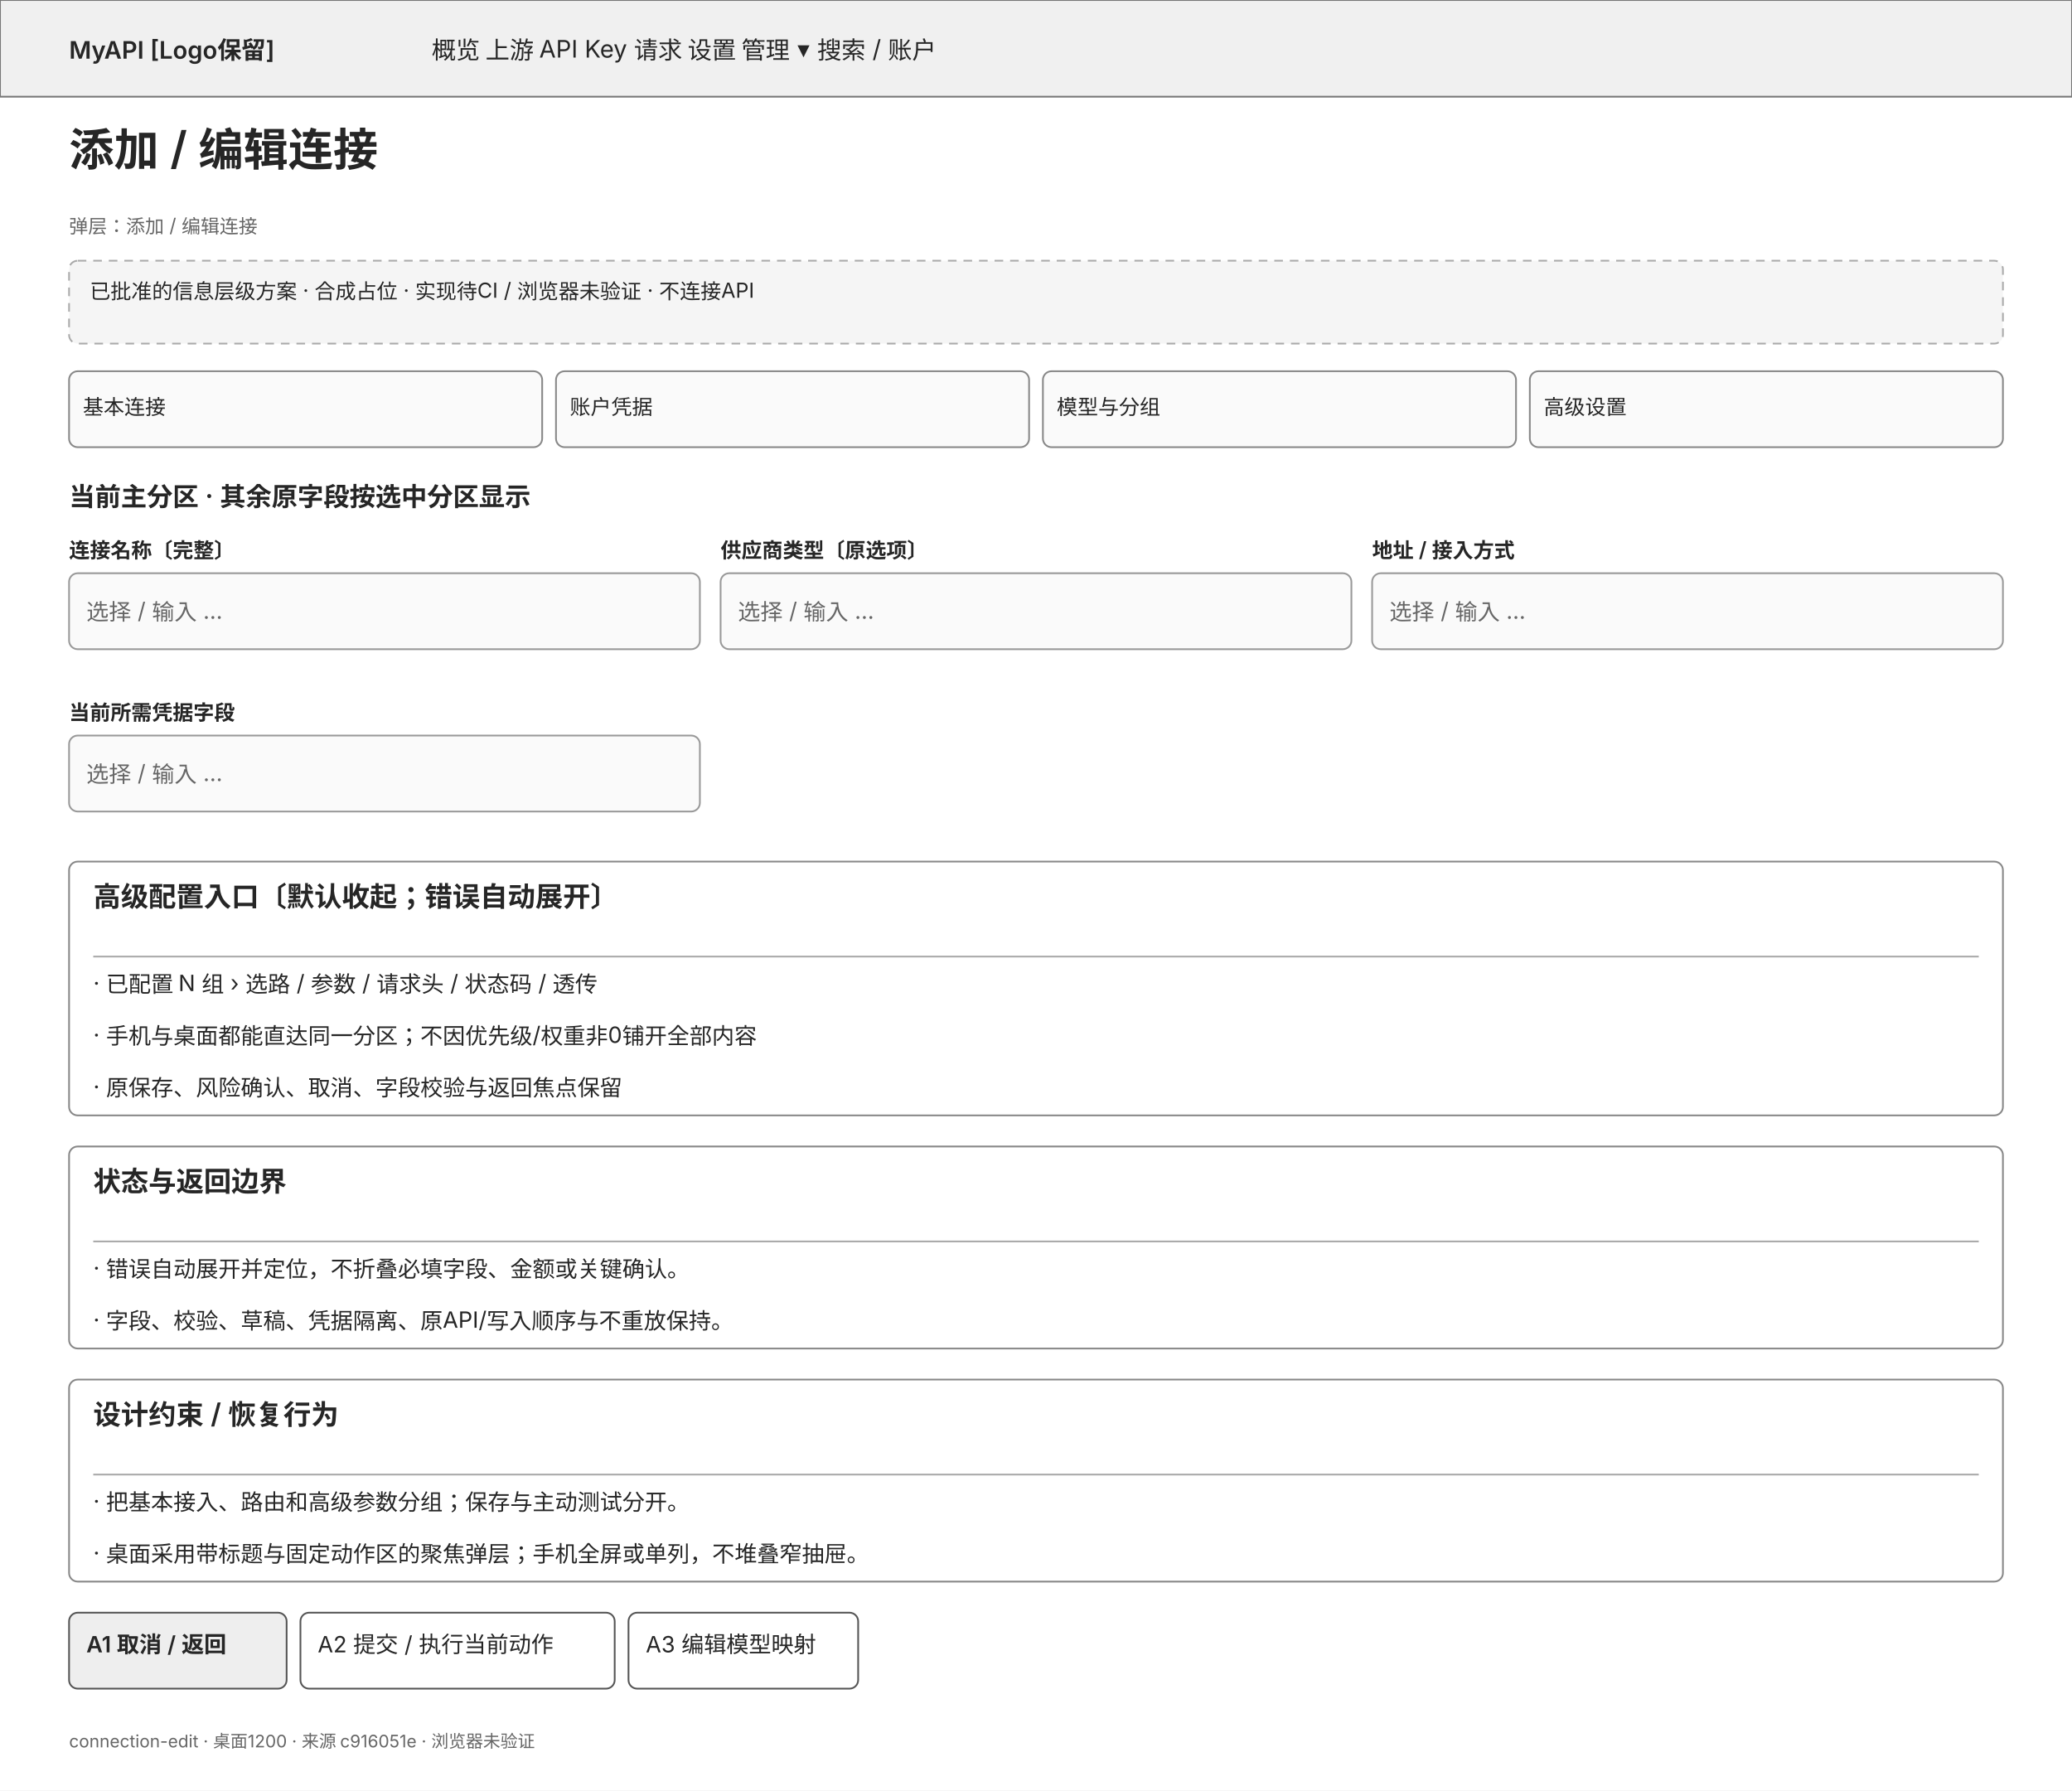
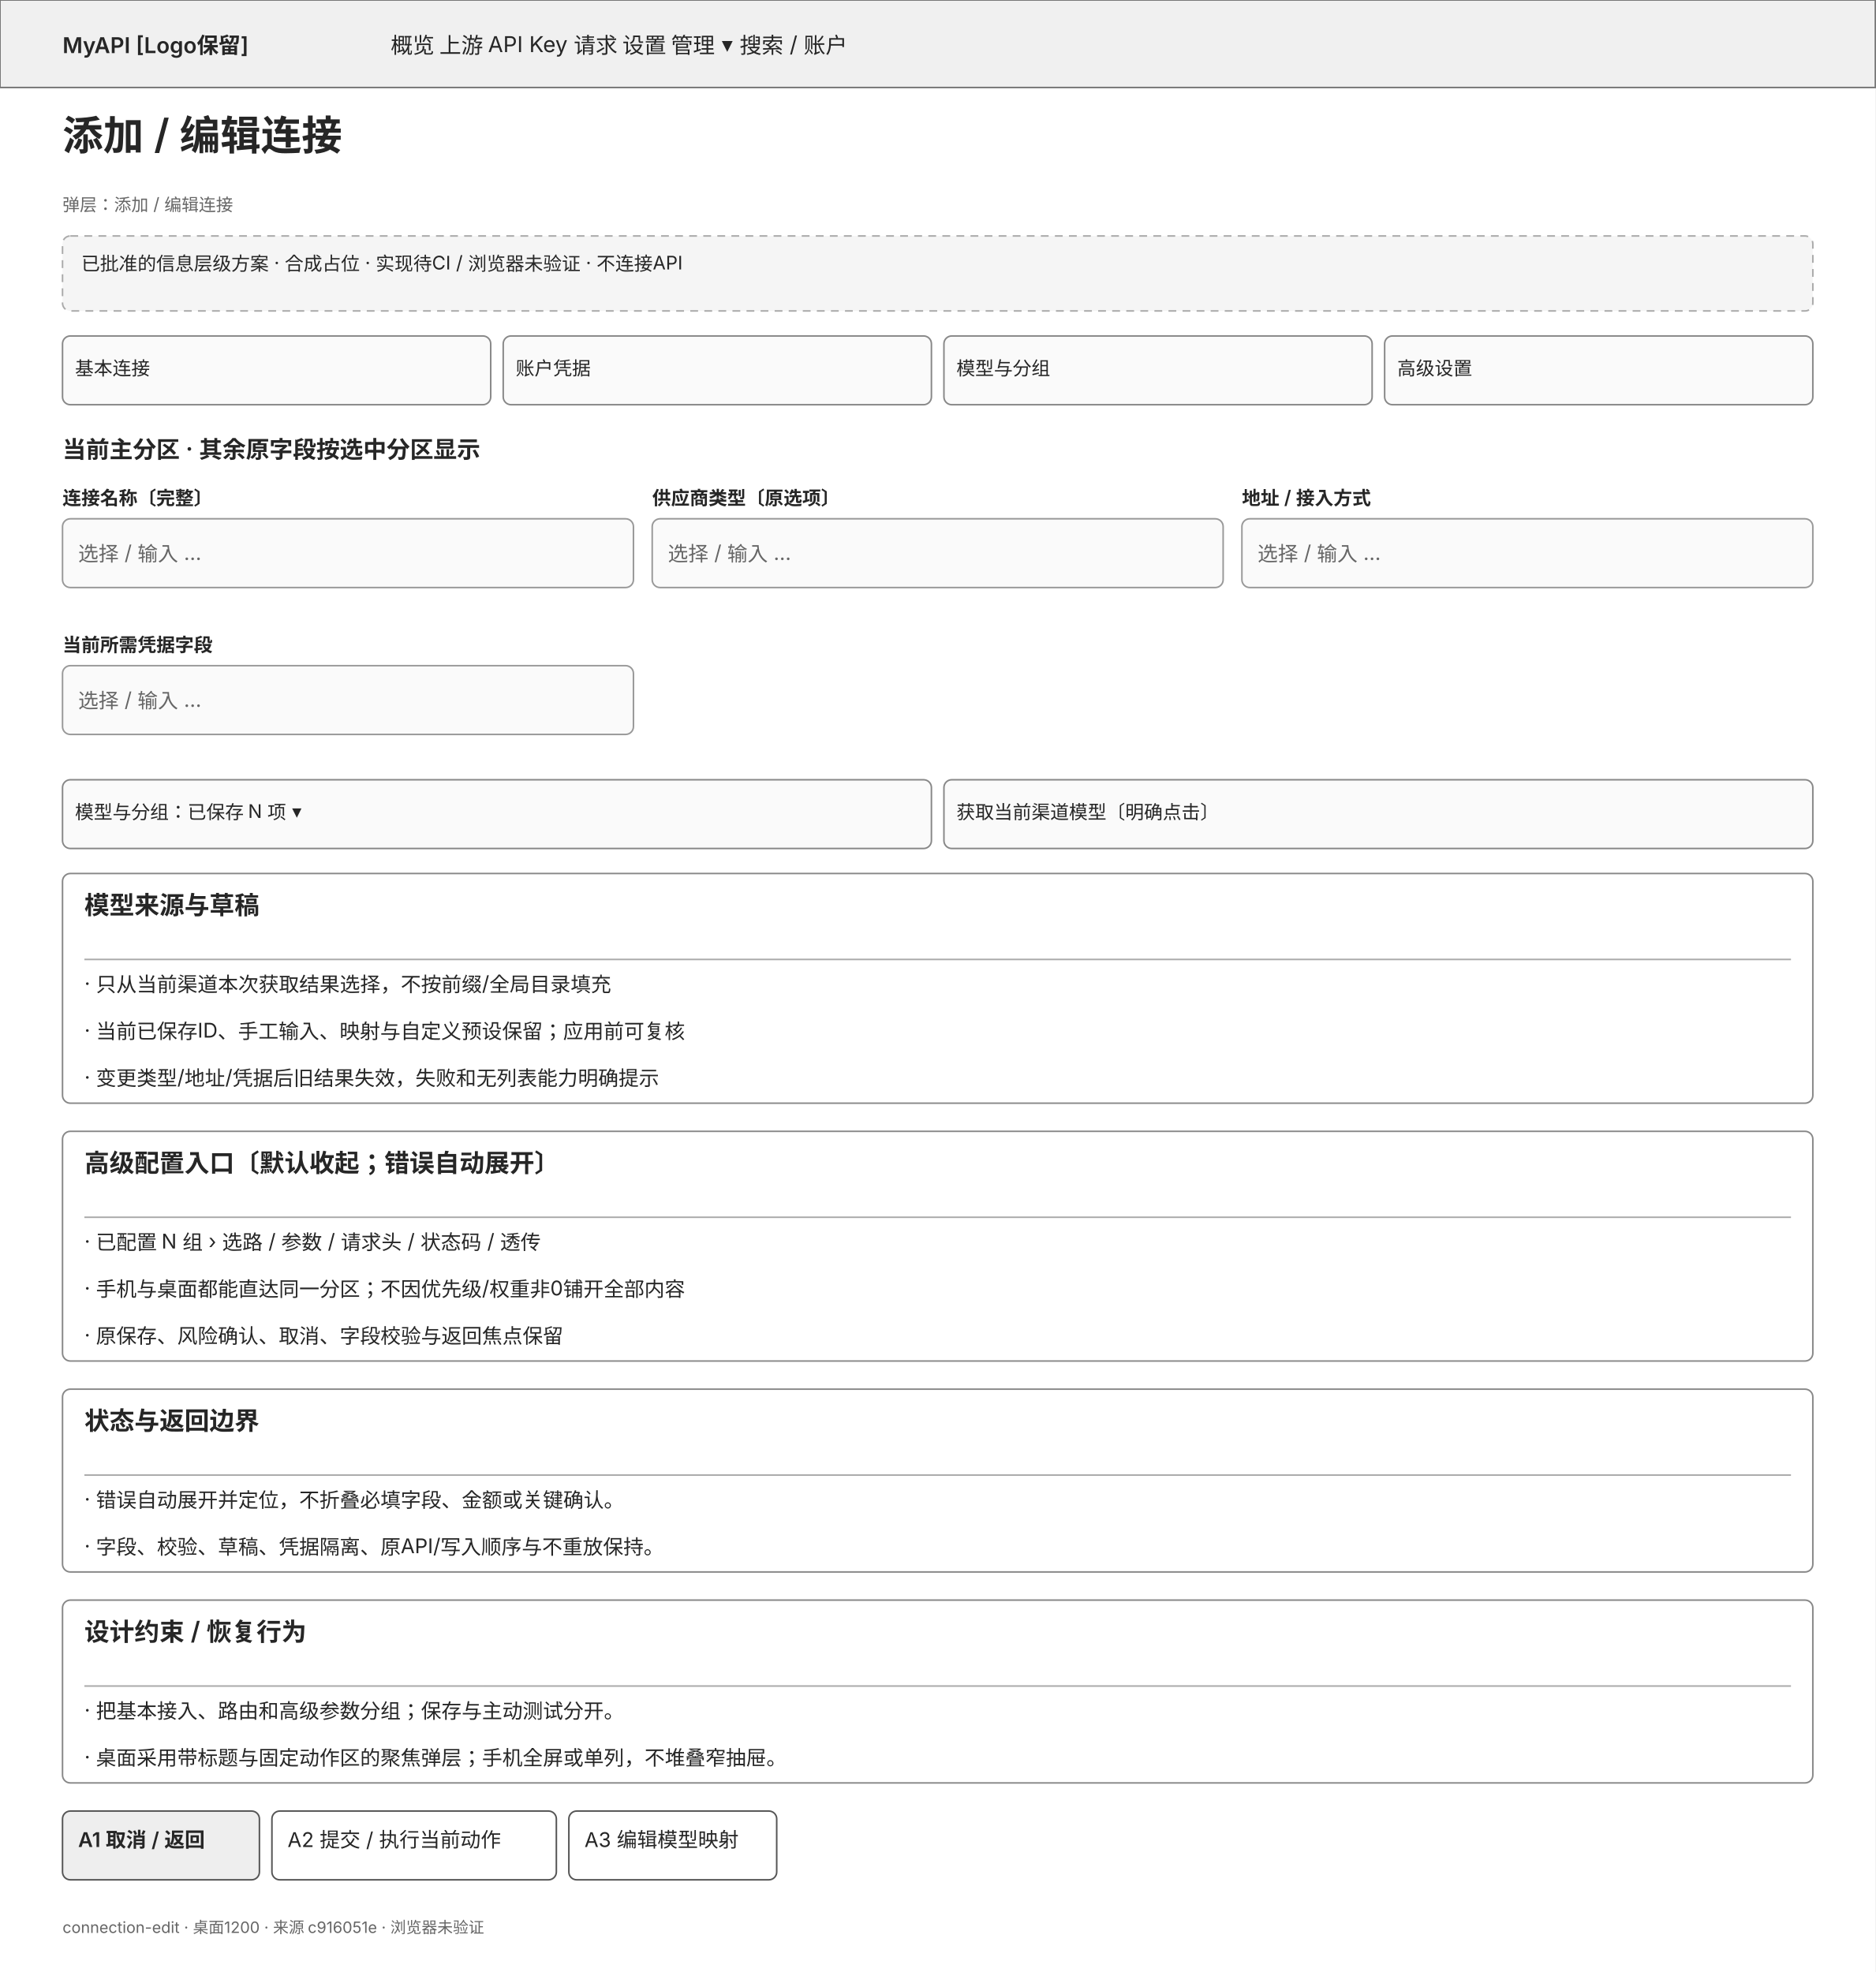
- <svg xmlns="http://www.w3.org/2000/svg" width="1200" height="1037" viewBox="0 0 1200 1037" role="img" aria-labelledby="title desc">
+ <svg xmlns="http://www.w3.org/2000/svg" width="1200" height="1262" viewBox="0 0 1200 1262" role="img" aria-labelledby="title desc">
  <rect width="100%" height="100%" fill="#ffffff" />
  <g font-family="system-ui, -apple-system, BlinkMacSystemFont, sans-serif">
    <rect x="0" y="0" width="1200" height="56" rx="0" fill="#f0f0f0" stroke="#777777" />
    <text x="40" y="34" font-size="14" font-weight="600" fill="#262626">MyAPI  [Logo保留]</text>
    <text x="250" y="34" font-size="14" font-weight="normal" fill="#262626">概览    上游    API Key    请求    设置    管理 ▾       搜索 / 账户</text>
    <text x="40" y="96" font-size="26" font-weight="600" fill="#262626">添加 / 编辑连接</text>
    <text x="40" y="135" font-size="11" font-weight="normal" fill="#666666">弹层：添加 / 编辑连接</text>
    <rect x="40" y="151" width="1120" height="48" rx="5" fill="#f5f5f5" stroke="#aaaaaa" stroke-dasharray="5 4" />
    <text x="52" y="173" font-size="12" font-weight="normal" fill="#262626">已批准的信息层级方案 · 合成占位 · 实现待CI / 浏览器未验证 · 不连接API</text>
    <rect x="40.0" y="215" width="274.0" height="44" rx="5" fill="#fafafa" stroke="#888888" />
    <text x="48.0" y="240" font-size="12" font-weight="normal" fill="#262626">基本连接</text>
    <rect x="322.0" y="215" width="274.0" height="44" rx="5" fill="#fafafa" stroke="#888888" />
    <text x="330.0" y="240" font-size="12" font-weight="normal" fill="#262626">账户凭据</text>
    <rect x="604.0" y="215" width="274.0" height="44" rx="5" fill="#fafafa" stroke="#888888" />
    <text x="612.0" y="240" font-size="12" font-weight="normal" fill="#262626">模型与分组</text>
    <rect x="886.0" y="215" width="274.0" height="44" rx="5" fill="#fafafa" stroke="#888888" />
    <text x="894.0" y="240" font-size="12" font-weight="normal" fill="#262626">高级设置</text>
    <text x="40" y="293" font-size="15" font-weight="600" fill="#262626">当前主分区 · 其余原字段按选中分区显示</text>
    <text x="40.0" y="323" font-size="12" font-weight="600" fill="#262626">连接名称〔完整〕</text>
    <rect x="40.0" y="332" width="365.333" height="44" rx="5" fill="#fafafa" stroke="#999999" />
    <text x="50.0" y="359" font-size="13" font-weight="normal" fill="#666666">选择 / 输入 …</text>
    <text x="417.333" y="323" font-size="12" font-weight="600" fill="#262626">供应商类型〔原选项〕</text>
    <rect x="417.333" y="332" width="365.333" height="44" rx="5" fill="#fafafa" stroke="#999999" />
    <text x="427.333" y="359" font-size="13" font-weight="normal" fill="#666666">选择 / 输入 …</text>
    <text x="794.667" y="323" font-size="12" font-weight="600" fill="#262626">地址 / 接入方式</text>
    <rect x="794.667" y="332" width="365.333" height="44" rx="5" fill="#fafafa" stroke="#999999" />
    <text x="804.667" y="359" font-size="13" font-weight="normal" fill="#666666">选择 / 输入 …</text>
    <text x="40.0" y="417" font-size="12" font-weight="600" fill="#262626">当前所需凭据字段</text>
    <rect x="40.0" y="426" width="365.333" height="44" rx="5" fill="#fafafa" stroke="#999999" />
    <text x="50.0" y="453" font-size="13" font-weight="normal" fill="#666666">选择 / 输入 …</text>
-     <rect x="40" y="499" width="1120" height="147" rx="5" fill="#ffffff" stroke="#888888" />
-     <text x="54" y="525" font-size="16" font-weight="600" fill="#262626">高级配置入口〔默认收起；错误自动展开〕</text>
-     <line x1="54" y1="554" x2="1146" y2="554" stroke="#aaaaaa" />
-     <text x="54" y="574" font-size="13" font-weight="normal" fill="#262626">· 已配置 N 组  ›  选路 / 参数 / 请求头 / 状态码 / 透传</text>
-     <text x="54" y="604" font-size="13" font-weight="normal" fill="#262626">· 手机与桌面都能直达同一分区；不因优先级/权重非0铺开全部内容</text>
-     <text x="54" y="634" font-size="13" font-weight="normal" fill="#262626">· 原保存、风险确认、取消、字段校验与返回焦点保留</text>
-     <rect x="40" y="664" width="1120" height="117" rx="5" fill="#ffffff" stroke="#888888" />
-     <text x="54" y="690" font-size="16" font-weight="600" fill="#262626">状态与返回边界</text>
-     <line x1="54" y1="719" x2="1146" y2="719" stroke="#aaaaaa" />
-     <text x="54" y="739" font-size="13" font-weight="normal" fill="#262626">· 错误自动展开并定位，不折叠必填字段、金额或关键确认。</text>
-     <text x="54" y="769" font-size="13" font-weight="normal" fill="#262626">· 字段、校验、草稿、凭据隔离、原API/写入顺序与不重放保持。</text>
-     <rect x="40" y="799" width="1120" height="117" rx="5" fill="#ffffff" stroke="#888888" />
-     <text x="54" y="825" font-size="16" font-weight="600" fill="#262626">设计约束 / 恢复行为</text>
-     <line x1="54" y1="854" x2="1146" y2="854" stroke="#aaaaaa" />
-     <text x="54" y="874" font-size="13" font-weight="normal" fill="#262626">· 把基本接入、路由和高级参数分组；保存与主动测试分开。</text>
-     <text x="54" y="904" font-size="13" font-weight="normal" fill="#262626">· 桌面采用带标题与固定动作区的聚焦弹层；手机全屏或单列，不堆叠窄抽屉。</text>
-     <rect x="40" y="934" width="126" height="44" rx="5" fill="#eeeeee" stroke="#555555" />
-     <text x="50" y="957" font-size="13" font-weight="600" fill="#262626">A1 取消 / 返回</text>
-     <rect x="174" y="934" width="182" height="44" rx="5" fill="#ffffff" stroke="#555555" />
-     <text x="184" y="957" font-size="13" font-weight="normal" fill="#262626">A2 提交 / 执行当前动作</text>
-     <rect x="364" y="934" width="133" height="44" rx="5" fill="#ffffff" stroke="#555555" />
-     <text x="374" y="957" font-size="13" font-weight="normal" fill="#262626">A3 编辑模型映射</text>
-     <text x="40" y="1012" font-size="10" font-weight="normal" fill="#666666">connection-edit · 桌面1200 · 来源 c916051e · 浏览器未验证</text>
+     <rect x="40.0" y="499" width="556.0" height="44" rx="5" fill="#fafafa" stroke="#888888" />
+     <text x="48.0" y="524" font-size="12" font-weight="normal" fill="#262626">模型与分组：已保存 N 项 ▾</text>
+     <rect x="604.0" y="499" width="556.0" height="44" rx="5" fill="#fafafa" stroke="#888888" />
+     <text x="612.0" y="524" font-size="12" font-weight="normal" fill="#262626">获取当前渠道模型〔明确点击〕</text>
+     <rect x="40" y="559" width="1120" height="147" rx="5" fill="#ffffff" stroke="#888888" />
+     <text x="54" y="585" font-size="16" font-weight="600" fill="#262626">模型来源与草稿</text>
+     <line x1="54" y1="614" x2="1146" y2="614" stroke="#aaaaaa" />
+     <text x="54" y="634" font-size="13" font-weight="normal" fill="#262626">· 只从当前渠道本次获取结果选择，不按前缀/全局目录填充</text>
+     <text x="54" y="664" font-size="13" font-weight="normal" fill="#262626">· 当前已保存ID、手工输入、映射与自定义预设保留；应用前可复核</text>
+     <text x="54" y="694" font-size="13" font-weight="normal" fill="#262626">· 变更类型/地址/凭据后旧结果失效，失败和无列表能力明确提示</text>
+     <rect x="40" y="724" width="1120" height="147" rx="5" fill="#ffffff" stroke="#888888" />
+     <text x="54" y="750" font-size="16" font-weight="600" fill="#262626">高级配置入口〔默认收起；错误自动展开〕</text>
+     <line x1="54" y1="779" x2="1146" y2="779" stroke="#aaaaaa" />
+     <text x="54" y="799" font-size="13" font-weight="normal" fill="#262626">· 已配置 N 组  ›  选路 / 参数 / 请求头 / 状态码 / 透传</text>
+     <text x="54" y="829" font-size="13" font-weight="normal" fill="#262626">· 手机与桌面都能直达同一分区；不因优先级/权重非0铺开全部内容</text>
+     <text x="54" y="859" font-size="13" font-weight="normal" fill="#262626">· 原保存、风险确认、取消、字段校验与返回焦点保留</text>
+     <rect x="40" y="889" width="1120" height="117" rx="5" fill="#ffffff" stroke="#888888" />
+     <text x="54" y="915" font-size="16" font-weight="600" fill="#262626">状态与返回边界</text>
+     <line x1="54" y1="944" x2="1146" y2="944" stroke="#aaaaaa" />
+     <text x="54" y="964" font-size="13" font-weight="normal" fill="#262626">· 错误自动展开并定位，不折叠必填字段、金额或关键确认。</text>
+     <text x="54" y="994" font-size="13" font-weight="normal" fill="#262626">· 字段、校验、草稿、凭据隔离、原API/写入顺序与不重放保持。</text>
+     <rect x="40" y="1024" width="1120" height="117" rx="5" fill="#ffffff" stroke="#888888" />
+     <text x="54" y="1050" font-size="16" font-weight="600" fill="#262626">设计约束 / 恢复行为</text>
+     <line x1="54" y1="1079" x2="1146" y2="1079" stroke="#aaaaaa" />
+     <text x="54" y="1099" font-size="13" font-weight="normal" fill="#262626">· 把基本接入、路由和高级参数分组；保存与主动测试分开。</text>
+     <text x="54" y="1129" font-size="13" font-weight="normal" fill="#262626">· 桌面采用带标题与固定动作区的聚焦弹层；手机全屏或单列，不堆叠窄抽屉。</text>
+     <rect x="40" y="1159" width="126" height="44" rx="5" fill="#eeeeee" stroke="#555555" />
+     <text x="50" y="1182" font-size="13" font-weight="600" fill="#262626">A1 取消 / 返回</text>
+     <rect x="174" y="1159" width="182" height="44" rx="5" fill="#ffffff" stroke="#555555" />
+     <text x="184" y="1182" font-size="13" font-weight="normal" fill="#262626">A2 提交 / 执行当前动作</text>
+     <rect x="364" y="1159" width="133" height="44" rx="5" fill="#ffffff" stroke="#555555" />
+     <text x="374" y="1182" font-size="13" font-weight="normal" fill="#262626">A3 编辑模型映射</text>
+     <text x="40" y="1237" font-size="10" font-weight="normal" fill="#666666">connection-edit · 桌面1200 · 来源 c916051e · 浏览器未验证</text>
  </g>
</svg>
